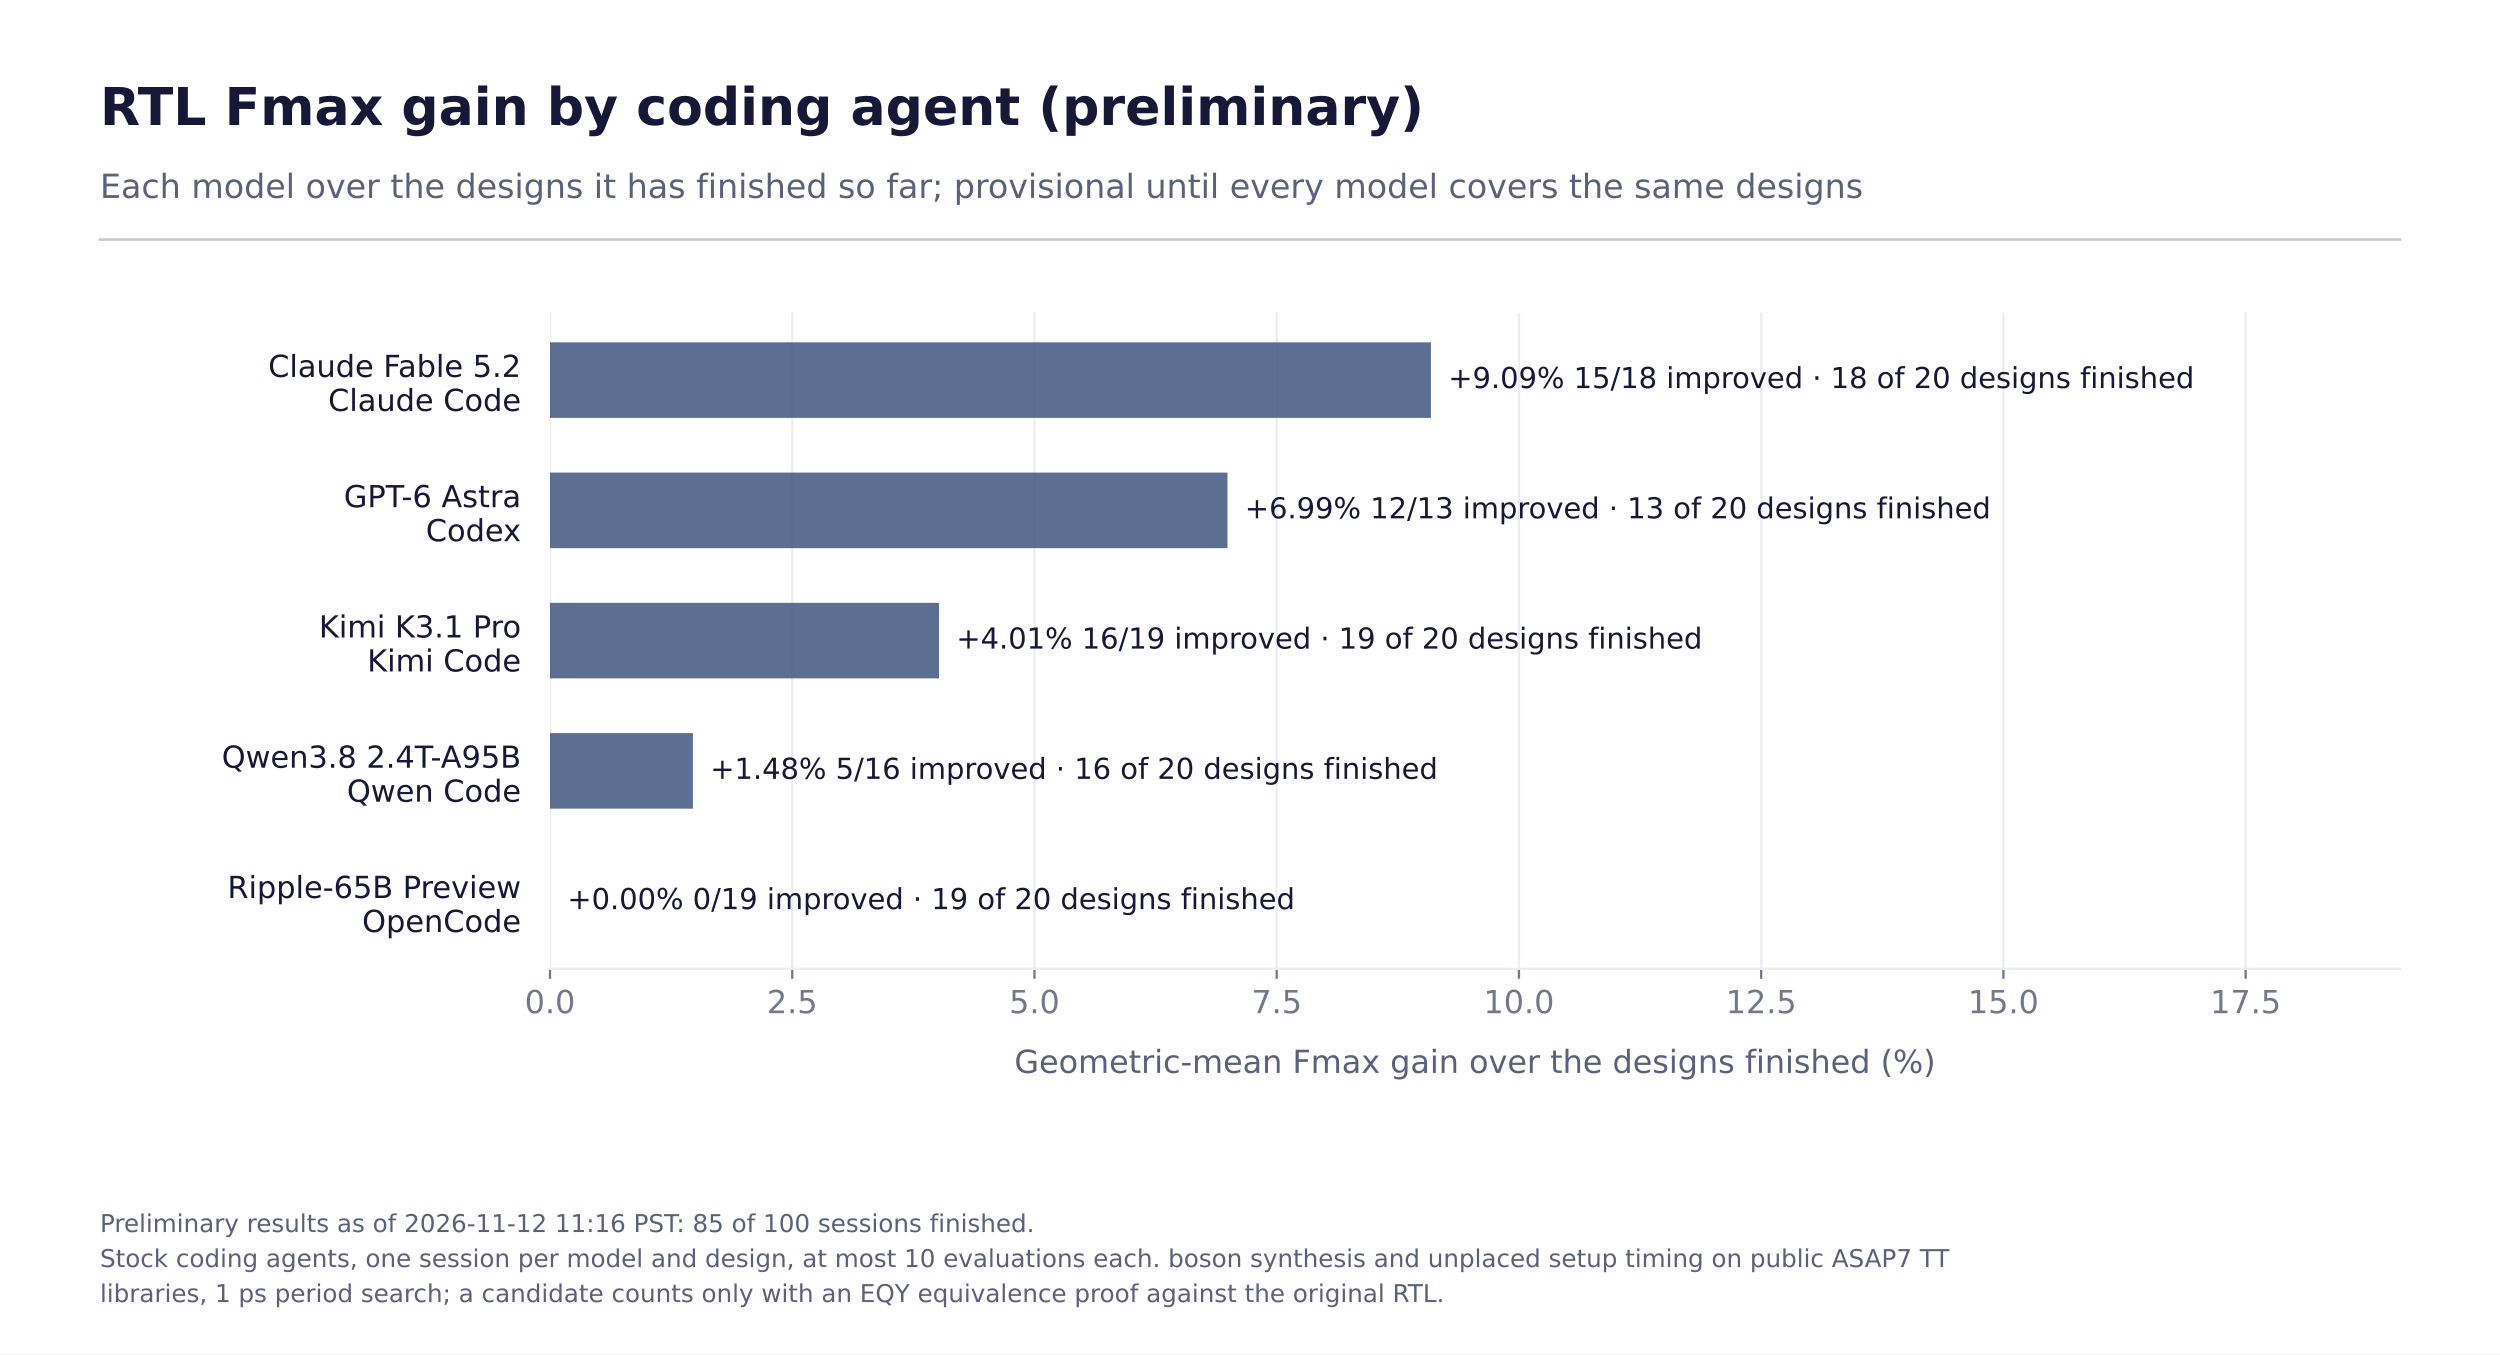
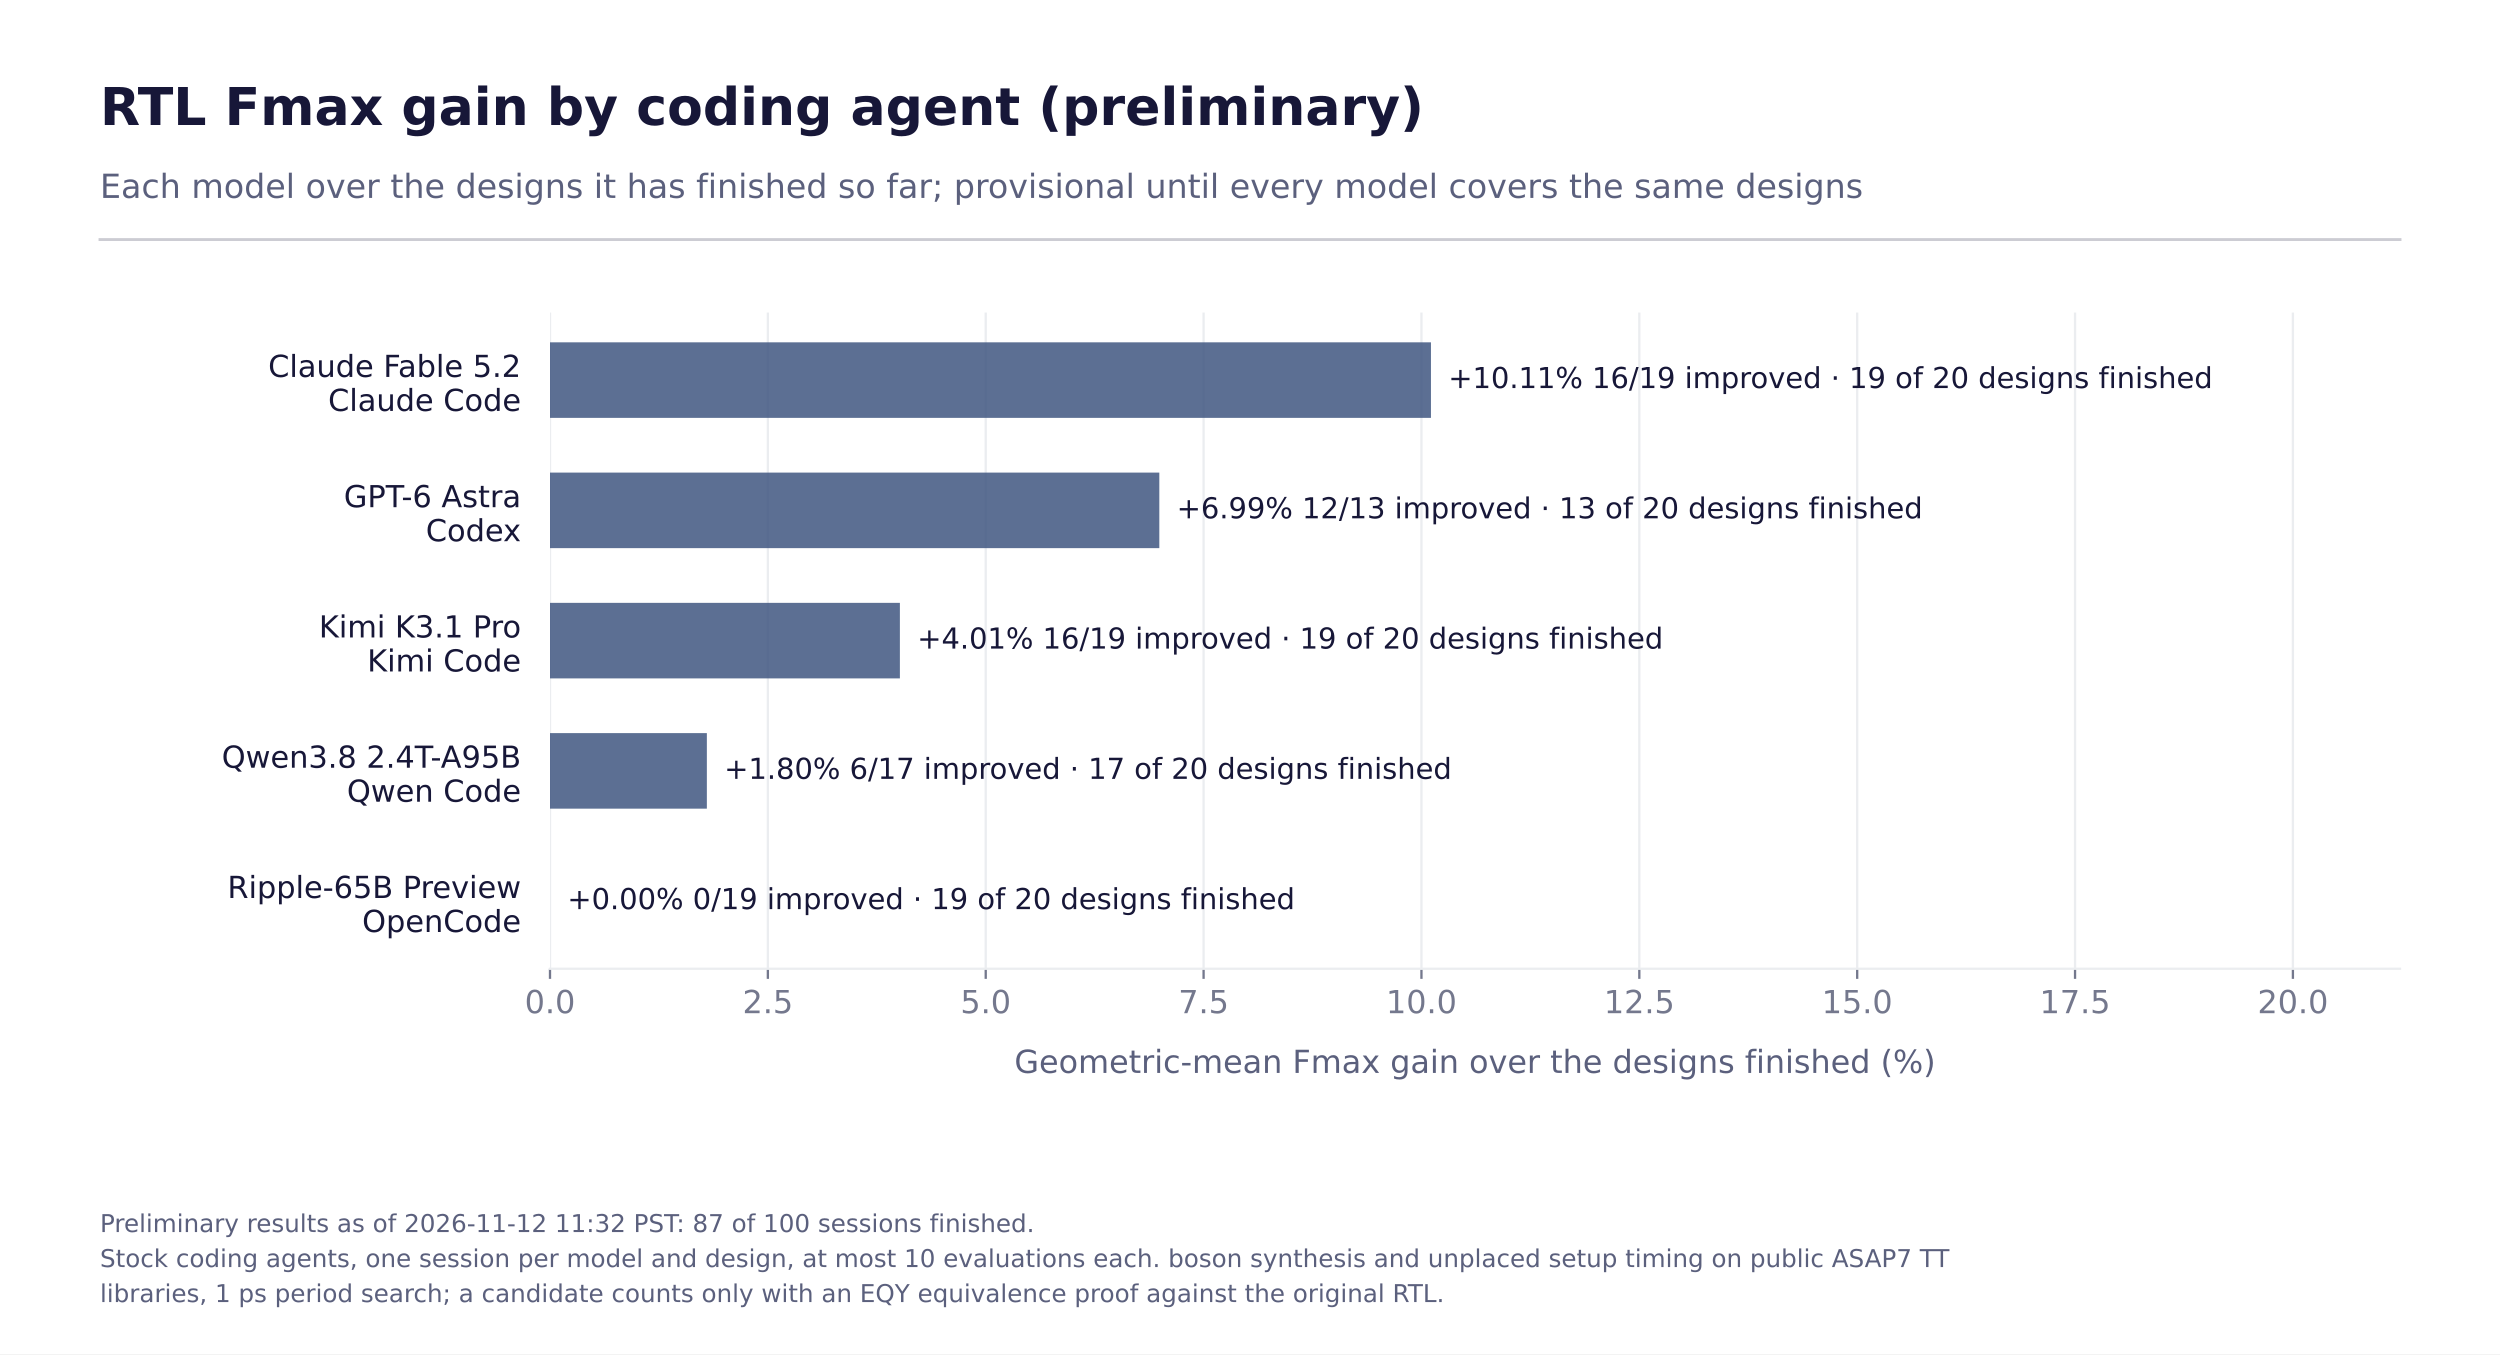
<svg xmlns="http://www.w3.org/2000/svg" xmlns:xlink="http://www.w3.org/1999/xlink" width="864pt" height="468pt" viewBox="0 0 864 468" version="1.1">
  <defs>
    <style type="text/css">*{stroke-linejoin: round; stroke-linecap: butt}</style>
  </defs>
  <g id="figure_1">
    <g id="patch_1">
      <path d="M 0 468  L 864 468  L 864 0  L 0 0  z " style="fill: #ffffff" />
    </g>
    <g id="axes_1">
      <g id="patch_2">
        <path d="M 190.08 334.8  L 829.44 334.8  L 829.44 108  L 190.08 108  z " style="fill: #ffffff" />
      </g>
      <g id="matplotlib.axis_1">
        <g id="xtick_1">
          <g id="line2d_1">
            <path d="M 190.08 334.8  L 190.08 108  " clip-path="url(#pcce7576f7a)" style="fill: none; stroke: #ebedf0; stroke-width: 0.8; stroke-linecap: square" />
          </g>
          <g id="line2d_2">
            <defs>
              <path id="m93d353a957" d="M 0 0  L 0 3.5  " style="stroke: #74788d; stroke-width: 0.8" />
            </defs>
            <g>
              <use xlink:href="#m93d353a957" x="190.08" y="334.8" style="fill: #74788d; stroke: #74788d; stroke-width: 0.8" />
            </g>
          </g>
          <g id="text_1">
            <text style="fill: #74788d; font: 11px 'DejaVu Sans'; text-anchor: middle" x="190.08" y="350.158" transform="rotate(-0 190.08 350.1583)">0.0</text>
          </g>
        </g>
        <g id="xtick_2">
          <g id="line2d_3">
-             <path d="M 273.796 334.8  L 273.796 108  " clip-path="url(#pcce7576f7a)" style="fill: none; stroke: #ebedf0; stroke-width: 0.8; stroke-linecap: square" />
+             <path d="M 265.374 334.8  L 265.374 108  " clip-path="url(#pcce7576f7a)" style="fill: none; stroke: #ebedf0; stroke-width: 0.8; stroke-linecap: square" />
          </g>
          <g id="line2d_4">
            <g>
-               <use xlink:href="#m93d353a957" x="273.796" y="334.8" style="fill: #74788d; stroke: #74788d; stroke-width: 0.8" />
+               <use xlink:href="#m93d353a957" x="265.374" y="334.8" style="fill: #74788d; stroke: #74788d; stroke-width: 0.8" />
            </g>
          </g>
          <g id="text_2">
-             <text style="fill: #74788d; font: 11px 'DejaVu Sans'; text-anchor: middle" x="273.796" y="350.158" transform="rotate(-0 273.7957 350.1583)">2.5</text>
+             <text style="fill: #74788d; font: 11px 'DejaVu Sans'; text-anchor: middle" x="265.374" y="350.158" transform="rotate(-0 265.3736 350.1583)">2.5</text>
          </g>
        </g>
        <g id="xtick_3">
          <g id="line2d_5">
-             <path d="M 357.511 334.8  L 357.511 108  " clip-path="url(#pcce7576f7a)" style="fill: none; stroke: #ebedf0; stroke-width: 0.8; stroke-linecap: square" />
+             <path d="M 340.667 334.8  L 340.667 108  " clip-path="url(#pcce7576f7a)" style="fill: none; stroke: #ebedf0; stroke-width: 0.8; stroke-linecap: square" />
          </g>
          <g id="line2d_6">
            <g>
-               <use xlink:href="#m93d353a957" x="357.511" y="334.8" style="fill: #74788d; stroke: #74788d; stroke-width: 0.8" />
+               <use xlink:href="#m93d353a957" x="340.667" y="334.8" style="fill: #74788d; stroke: #74788d; stroke-width: 0.8" />
            </g>
          </g>
          <g id="text_3">
-             <text style="fill: #74788d; font: 11px 'DejaVu Sans'; text-anchor: middle" x="357.511" y="350.158" transform="rotate(-0 357.5113 350.1583)">5.0</text>
+             <text style="fill: #74788d; font: 11px 'DejaVu Sans'; text-anchor: middle" x="340.667" y="350.158" transform="rotate(-0 340.6672 350.1583)">5.0</text>
          </g>
        </g>
        <g id="xtick_4">
          <g id="line2d_7">
-             <path d="M 441.227 334.8  L 441.227 108  " clip-path="url(#pcce7576f7a)" style="fill: none; stroke: #ebedf0; stroke-width: 0.8; stroke-linecap: square" />
+             <path d="M 415.961 334.8  L 415.961 108  " clip-path="url(#pcce7576f7a)" style="fill: none; stroke: #ebedf0; stroke-width: 0.8; stroke-linecap: square" />
          </g>
          <g id="line2d_8">
            <g>
-               <use xlink:href="#m93d353a957" x="441.227" y="334.8" style="fill: #74788d; stroke: #74788d; stroke-width: 0.8" />
+               <use xlink:href="#m93d353a957" x="415.961" y="334.8" style="fill: #74788d; stroke: #74788d; stroke-width: 0.8" />
            </g>
          </g>
          <g id="text_4">
-             <text style="fill: #74788d; font: 11px 'DejaVu Sans'; text-anchor: middle" x="441.227" y="350.158" transform="rotate(-0 441.227 350.1583)">7.5</text>
+             <text style="fill: #74788d; font: 11px 'DejaVu Sans'; text-anchor: middle" x="415.961" y="350.158" transform="rotate(-0 415.9608 350.1583)">7.5</text>
          </g>
        </g>
        <g id="xtick_5">
          <g id="line2d_9">
-             <path d="M 524.943 334.8  L 524.943 108  " clip-path="url(#pcce7576f7a)" style="fill: none; stroke: #ebedf0; stroke-width: 0.8; stroke-linecap: square" />
+             <path d="M 491.254 334.8  L 491.254 108  " clip-path="url(#pcce7576f7a)" style="fill: none; stroke: #ebedf0; stroke-width: 0.8; stroke-linecap: square" />
          </g>
          <g id="line2d_10">
            <g>
-               <use xlink:href="#m93d353a957" x="524.943" y="334.8" style="fill: #74788d; stroke: #74788d; stroke-width: 0.8" />
+               <use xlink:href="#m93d353a957" x="491.254" y="334.8" style="fill: #74788d; stroke: #74788d; stroke-width: 0.8" />
            </g>
          </g>
          <g id="text_5">
-             <text style="fill: #74788d; font: 11px 'DejaVu Sans'; text-anchor: middle" x="524.943" y="350.158" transform="rotate(-0 524.9427 350.1583)">10.0</text>
+             <text style="fill: #74788d; font: 11px 'DejaVu Sans'; text-anchor: middle" x="491.254" y="350.158" transform="rotate(-0 491.2543 350.1583)">10.0</text>
          </g>
        </g>
        <g id="xtick_6">
          <g id="line2d_11">
-             <path d="M 608.658 334.8  L 608.658 108  " clip-path="url(#pcce7576f7a)" style="fill: none; stroke: #ebedf0; stroke-width: 0.8; stroke-linecap: square" />
+             <path d="M 566.548 334.8  L 566.548 108  " clip-path="url(#pcce7576f7a)" style="fill: none; stroke: #ebedf0; stroke-width: 0.8; stroke-linecap: square" />
          </g>
          <g id="line2d_12">
            <g>
-               <use xlink:href="#m93d353a957" x="608.658" y="334.8" style="fill: #74788d; stroke: #74788d; stroke-width: 0.8" />
+               <use xlink:href="#m93d353a957" x="566.548" y="334.8" style="fill: #74788d; stroke: #74788d; stroke-width: 0.8" />
            </g>
          </g>
          <g id="text_6">
-             <text style="fill: #74788d; font: 11px 'DejaVu Sans'; text-anchor: middle" x="608.658" y="350.158" transform="rotate(-0 608.6583 350.1583)">12.5</text>
+             <text style="fill: #74788d; font: 11px 'DejaVu Sans'; text-anchor: middle" x="566.548" y="350.158" transform="rotate(-0 566.5479 350.1583)">12.5</text>
          </g>
        </g>
        <g id="xtick_7">
          <g id="line2d_13">
-             <path d="M 692.374 334.8  L 692.374 108  " clip-path="url(#pcce7576f7a)" style="fill: none; stroke: #ebedf0; stroke-width: 0.8; stroke-linecap: square" />
+             <path d="M 641.842 334.8  L 641.842 108  " clip-path="url(#pcce7576f7a)" style="fill: none; stroke: #ebedf0; stroke-width: 0.8; stroke-linecap: square" />
          </g>
          <g id="line2d_14">
            <g>
-               <use xlink:href="#m93d353a957" x="692.374" y="334.8" style="fill: #74788d; stroke: #74788d; stroke-width: 0.8" />
+               <use xlink:href="#m93d353a957" x="641.842" y="334.8" style="fill: #74788d; stroke: #74788d; stroke-width: 0.8" />
            </g>
          </g>
          <g id="text_7">
-             <text style="fill: #74788d; font: 11px 'DejaVu Sans'; text-anchor: middle" x="692.374" y="350.158" transform="rotate(-0 692.374 350.1583)">15.0</text>
+             <text style="fill: #74788d; font: 11px 'DejaVu Sans'; text-anchor: middle" x="641.842" y="350.158" transform="rotate(-0 641.8415 350.1583)">15.0</text>
          </g>
        </g>
        <g id="xtick_8">
          <g id="line2d_15">
-             <path d="M 776.09 334.8  L 776.09 108  " clip-path="url(#pcce7576f7a)" style="fill: none; stroke: #ebedf0; stroke-width: 0.8; stroke-linecap: square" />
+             <path d="M 717.135 334.8  L 717.135 108  " clip-path="url(#pcce7576f7a)" style="fill: none; stroke: #ebedf0; stroke-width: 0.8; stroke-linecap: square" />
          </g>
          <g id="line2d_16">
            <g>
-               <use xlink:href="#m93d353a957" x="776.09" y="334.8" style="fill: #74788d; stroke: #74788d; stroke-width: 0.8" />
+               <use xlink:href="#m93d353a957" x="717.135" y="334.8" style="fill: #74788d; stroke: #74788d; stroke-width: 0.8" />
            </g>
          </g>
          <g id="text_8">
-             <text style="fill: #74788d; font: 11px 'DejaVu Sans'; text-anchor: middle" x="776.09" y="350.158" transform="rotate(-0 776.0897 350.1583)">17.5</text>
-           </g>
-         </g>
-         <g id="text_9">
+             <text style="fill: #74788d; font: 11px 'DejaVu Sans'; text-anchor: middle" x="717.135" y="350.158" transform="rotate(-0 717.1351 350.1583)">17.5</text>
+           </g>
+         </g>
+         <g id="xtick_9">
+           <g id="line2d_17">
+             <path d="M 792.429 334.8  L 792.429 108  " clip-path="url(#pcce7576f7a)" style="fill: none; stroke: #ebedf0; stroke-width: 0.8; stroke-linecap: square" />
+           </g>
+           <g id="line2d_18">
+             <g>
+               <use xlink:href="#m93d353a957" x="792.429" y="334.8" style="fill: #74788d; stroke: #74788d; stroke-width: 0.8" />
+             </g>
+           </g>
+           <g id="text_9">
+             <text style="fill: #74788d; font: 11px 'DejaVu Sans'; text-anchor: middle" x="792.429" y="350.158" transform="rotate(-0 792.4287 350.1583)">20.0</text>
+           </g>
+         </g>
+         <g id="text_10">
          <text style="fill: #5b607d; font: 11px 'DejaVu Sans'; text-anchor: middle" x="509.76" y="370.804" transform="rotate(-0 509.76 370.8042)">Geometric-mean Fmax gain over the designs finished (%)</text>
        </g>
      </g>
      <g id="matplotlib.axis_2">
        <g id="ytick_1">
-           <g id="line2d_17" />
-           <g id="text_10">
+           <g id="line2d_19" />
+           <g id="text_11">
            <text style="fill: #171738; font: 10.5px 'DejaVu Sans'" transform="translate(92.68391 130.2724)">Claude Fable 5.2</text>
            <text style="fill: #171738; font: 10.5px 'DejaVu Sans'" transform="translate(113.3952 142.0301)">Claude Code</text>
          </g>
        </g>
        <g id="ytick_2">
-           <g id="line2d_18" />
-           <g id="text_11">
+           <g id="line2d_20" />
+           <g id="text_12">
            <text style="fill: #171738; font: 10.5px 'DejaVu Sans'" transform="translate(118.8322 175.2903)">GPT-6 Astra</text>
            <text style="fill: #171738; font: 10.5px 'DejaVu Sans'" transform="translate(147.1658 187.048)">Codex</text>
          </g>
        </g>
        <g id="ytick_3">
-           <g id="line2d_19" />
-           <g id="text_12">
+           <g id="line2d_21" />
+           <g id="text_13">
            <text style="fill: #171738; font: 10.5px 'DejaVu Sans'" transform="translate(110.2222 220.3082)">Kimi K3.1 Pro</text>
            <text style="fill: #171738; font: 10.5px 'DejaVu Sans'" transform="translate(126.9123 232.0659)">Kimi Code</text>
          </g>
        </g>
        <g id="ytick_4">
-           <g id="line2d_20" />
-           <g id="text_13">
+           <g id="line2d_22" />
+           <g id="text_14">
            <text style="fill: #171738; font: 10.5px 'DejaVu Sans'" transform="translate(76.62383 265.326)">Qwen3.8 2.4T-A95B</text>
            <text style="fill: #171738; font: 10.5px 'DejaVu Sans'" transform="translate(119.892 277.0837)">Qwen Code</text>
          </g>
        </g>
        <g id="ytick_5">
-           <g id="line2d_21" />
-           <g id="text_14">
+           <g id="line2d_23" />
+           <g id="text_15">
            <text style="fill: #171738; font: 10.5px 'DejaVu Sans'" transform="translate(78.59914 310.3439)">Ripple-65B Preview</text>
            <text style="fill: #171738; font: 10.5px 'DejaVu Sans'" transform="translate(125.1502 322.1016)">OpenCode</text>
          </g>
        </g>
      </g>
      <g id="patch_3">
        <path d="M 190.08 118.309  L 494.537 118.309  L 494.537 144.419  L 190.08 144.419  z " clip-path="url(#pcce7576f7a)" style="fill: #3f5680; opacity: 0.85" />
      </g>
      <g id="patch_4">
-         <path d="M 190.08 163.327  L 424.216 163.327  L 424.216 189.437  L 190.08 189.437  z " clip-path="url(#pcce7576f7a)" style="fill: #3f5680; opacity: 0.85" />
+         <path d="M 190.08 163.327  L 400.661 163.327  L 400.661 189.437  L 190.08 189.437  z " clip-path="url(#pcce7576f7a)" style="fill: #3f5680; opacity: 0.85" />
      </g>
      <g id="patch_5">
-         <path d="M 190.08 208.345  L 324.527 208.345  L 324.527 234.455  L 190.08 234.455  z " clip-path="url(#pcce7576f7a)" style="fill: #3f5680; opacity: 0.85" />
+         <path d="M 190.08 208.345  L 311.001 208.345  L 311.001 234.455  L 190.08 234.455  z " clip-path="url(#pcce7576f7a)" style="fill: #3f5680; opacity: 0.85" />
      </g>
      <g id="patch_6">
-         <path d="M 190.08 253.363  L 239.472 253.363  L 239.472 279.473  L 190.08 279.473  z " clip-path="url(#pcce7576f7a)" style="fill: #3f5680; opacity: 0.85" />
+         <path d="M 190.08 253.363  L 244.291 253.363  L 244.291 279.473  L 190.08 279.473  z " clip-path="url(#pcce7576f7a)" style="fill: #3f5680; opacity: 0.85" />
      </g>
      <g id="patch_7">
        <path d="M 190.08 298.381  L 190.08 298.381  L 190.08 324.491  L 190.08 324.491  z " clip-path="url(#pcce7576f7a)" style="fill: #3f5680; opacity: 0.85" />
      </g>
      <g id="patch_8">
        <path d="M 190.08 334.8  L 829.44 334.8  " style="fill: none; stroke: #ebedf0; stroke-width: 0.8; stroke-linejoin: miter; stroke-linecap: square" />
      </g>
-       <g id="text_15">
-         <text style="fill: #171738; font: 10px 'DejaVu Sans'; text-anchor: start" x="500.537" y="134.124" transform="rotate(-0 500.5371 134.1236)">+9.09%   15/18 improved · 18 of 20 designs finished</text>
-       </g>
      <g id="text_16">
-         <text style="fill: #171738; font: 10px 'DejaVu Sans'; text-anchor: start" x="430.216" y="179.142" transform="rotate(-0 430.216 179.1415)">+6.99%   12/13 improved · 13 of 20 designs finished</text>
+         <text style="fill: #171738; font: 10px 'DejaVu Sans'; text-anchor: start" x="500.537" y="134.124" transform="rotate(-0 500.5371 134.1236)">+10.11%   16/19 improved · 19 of 20 designs finished</text>
      </g>
      <g id="text_17">
-         <text style="fill: #171738; font: 10px 'DejaVu Sans'; text-anchor: start" x="330.527" y="224.159" transform="rotate(-0 330.5274 224.1594)">+4.01%   16/19 improved · 19 of 20 designs finished</text>
+         <text style="fill: #171738; font: 10px 'DejaVu Sans'; text-anchor: start" x="406.661" y="179.142" transform="rotate(-0 406.6611 179.1415)">+6.99%   12/13 improved · 13 of 20 designs finished</text>
      </g>
      <g id="text_18">
-         <text style="fill: #171738; font: 10px 'DejaVu Sans'; text-anchor: start" x="245.472" y="269.177" transform="rotate(-0 245.4722 269.1772)">+1.48%   5/16 improved · 16 of 20 designs finished</text>
+         <text style="fill: #171738; font: 10px 'DejaVu Sans'; text-anchor: start" x="317.001" y="224.159" transform="rotate(-0 317.0015 224.1594)">+4.01%   16/19 improved · 19 of 20 designs finished</text>
      </g>
      <g id="text_19">
+         <text style="fill: #171738; font: 10px 'DejaVu Sans'; text-anchor: start" x="250.291" y="269.177" transform="rotate(-0 250.2914 269.1772)">+1.80%   6/17 improved · 17 of 20 designs finished</text>
+       </g>
+       <g id="text_20">
        <text style="fill: #171738; font: 10px 'DejaVu Sans'; text-anchor: start" x="196.08" y="314.195" transform="rotate(-0 196.08 314.1951)">+0.00%   0/19 improved · 19 of 20 designs finished</text>
      </g>
    </g>
-     <g id="line2d_22">
+     <g id="line2d_24">
      <path d="M 34.56 82.8  L 829.44 82.8  " style="fill: none; stroke: #171738; stroke-opacity: 0.22; stroke-linecap: square" />
    </g>
-     <g id="text_20">
+     <g id="text_21">
      <text style="fill: #171738; font: 700 18px 'DejaVu Sans'; text-anchor: start" x="34.56" y="43.2" transform="rotate(-0 34.56 43.2)">RTL Fmax gain by coding agent (preliminary)</text>
    </g>
-     <g id="text_21">
+     <g id="text_22">
      <text style="fill: #5b607d; font: 11.5px 'DejaVu Sans'; text-anchor: start" x="34.56" y="68.4" transform="rotate(-0 34.56 68.4)">Each model over the designs it has finished so far; provisional until every model covers the same designs</text>
    </g>
-     <g id="text_22">
-       <text style="fill: #5b607d; font: 8.5px 'DejaVu Sans'" transform="translate(34.56 425.7968)">Preliminary results as of 2026-11-12 11:16 PST: 85 of 100 sessions finished.</text>
+     <g id="text_23">
+       <text style="fill: #5b607d; font: 8.5px 'DejaVu Sans'" transform="translate(34.56 425.7968)">Preliminary results as of 2026-11-12 11:32 PST: 87 of 100 sessions finished.</text>
      <text style="fill: #5b607d; font: 8.5px 'DejaVu Sans'" transform="translate(34.56 437.8984)">Stock coding agents, one session per model and design, at most 10 evaluations each. boson synthesis and unplaced setup timing on public ASAP7 TT</text>
      <text style="fill: #5b607d; font: 8.5px 'DejaVu Sans'" transform="translate(34.56 450)">libraries, 1 ps period search; a candidate counts only with an EQY equivalence proof against the original RTL.</text>
    </g>
  </g>
  <defs>
    <clipPath id="pcce7576f7a">
      <rect x="190.08" y="108" width="639.36" height="226.8" />
    </clipPath>
  </defs>
</svg>
